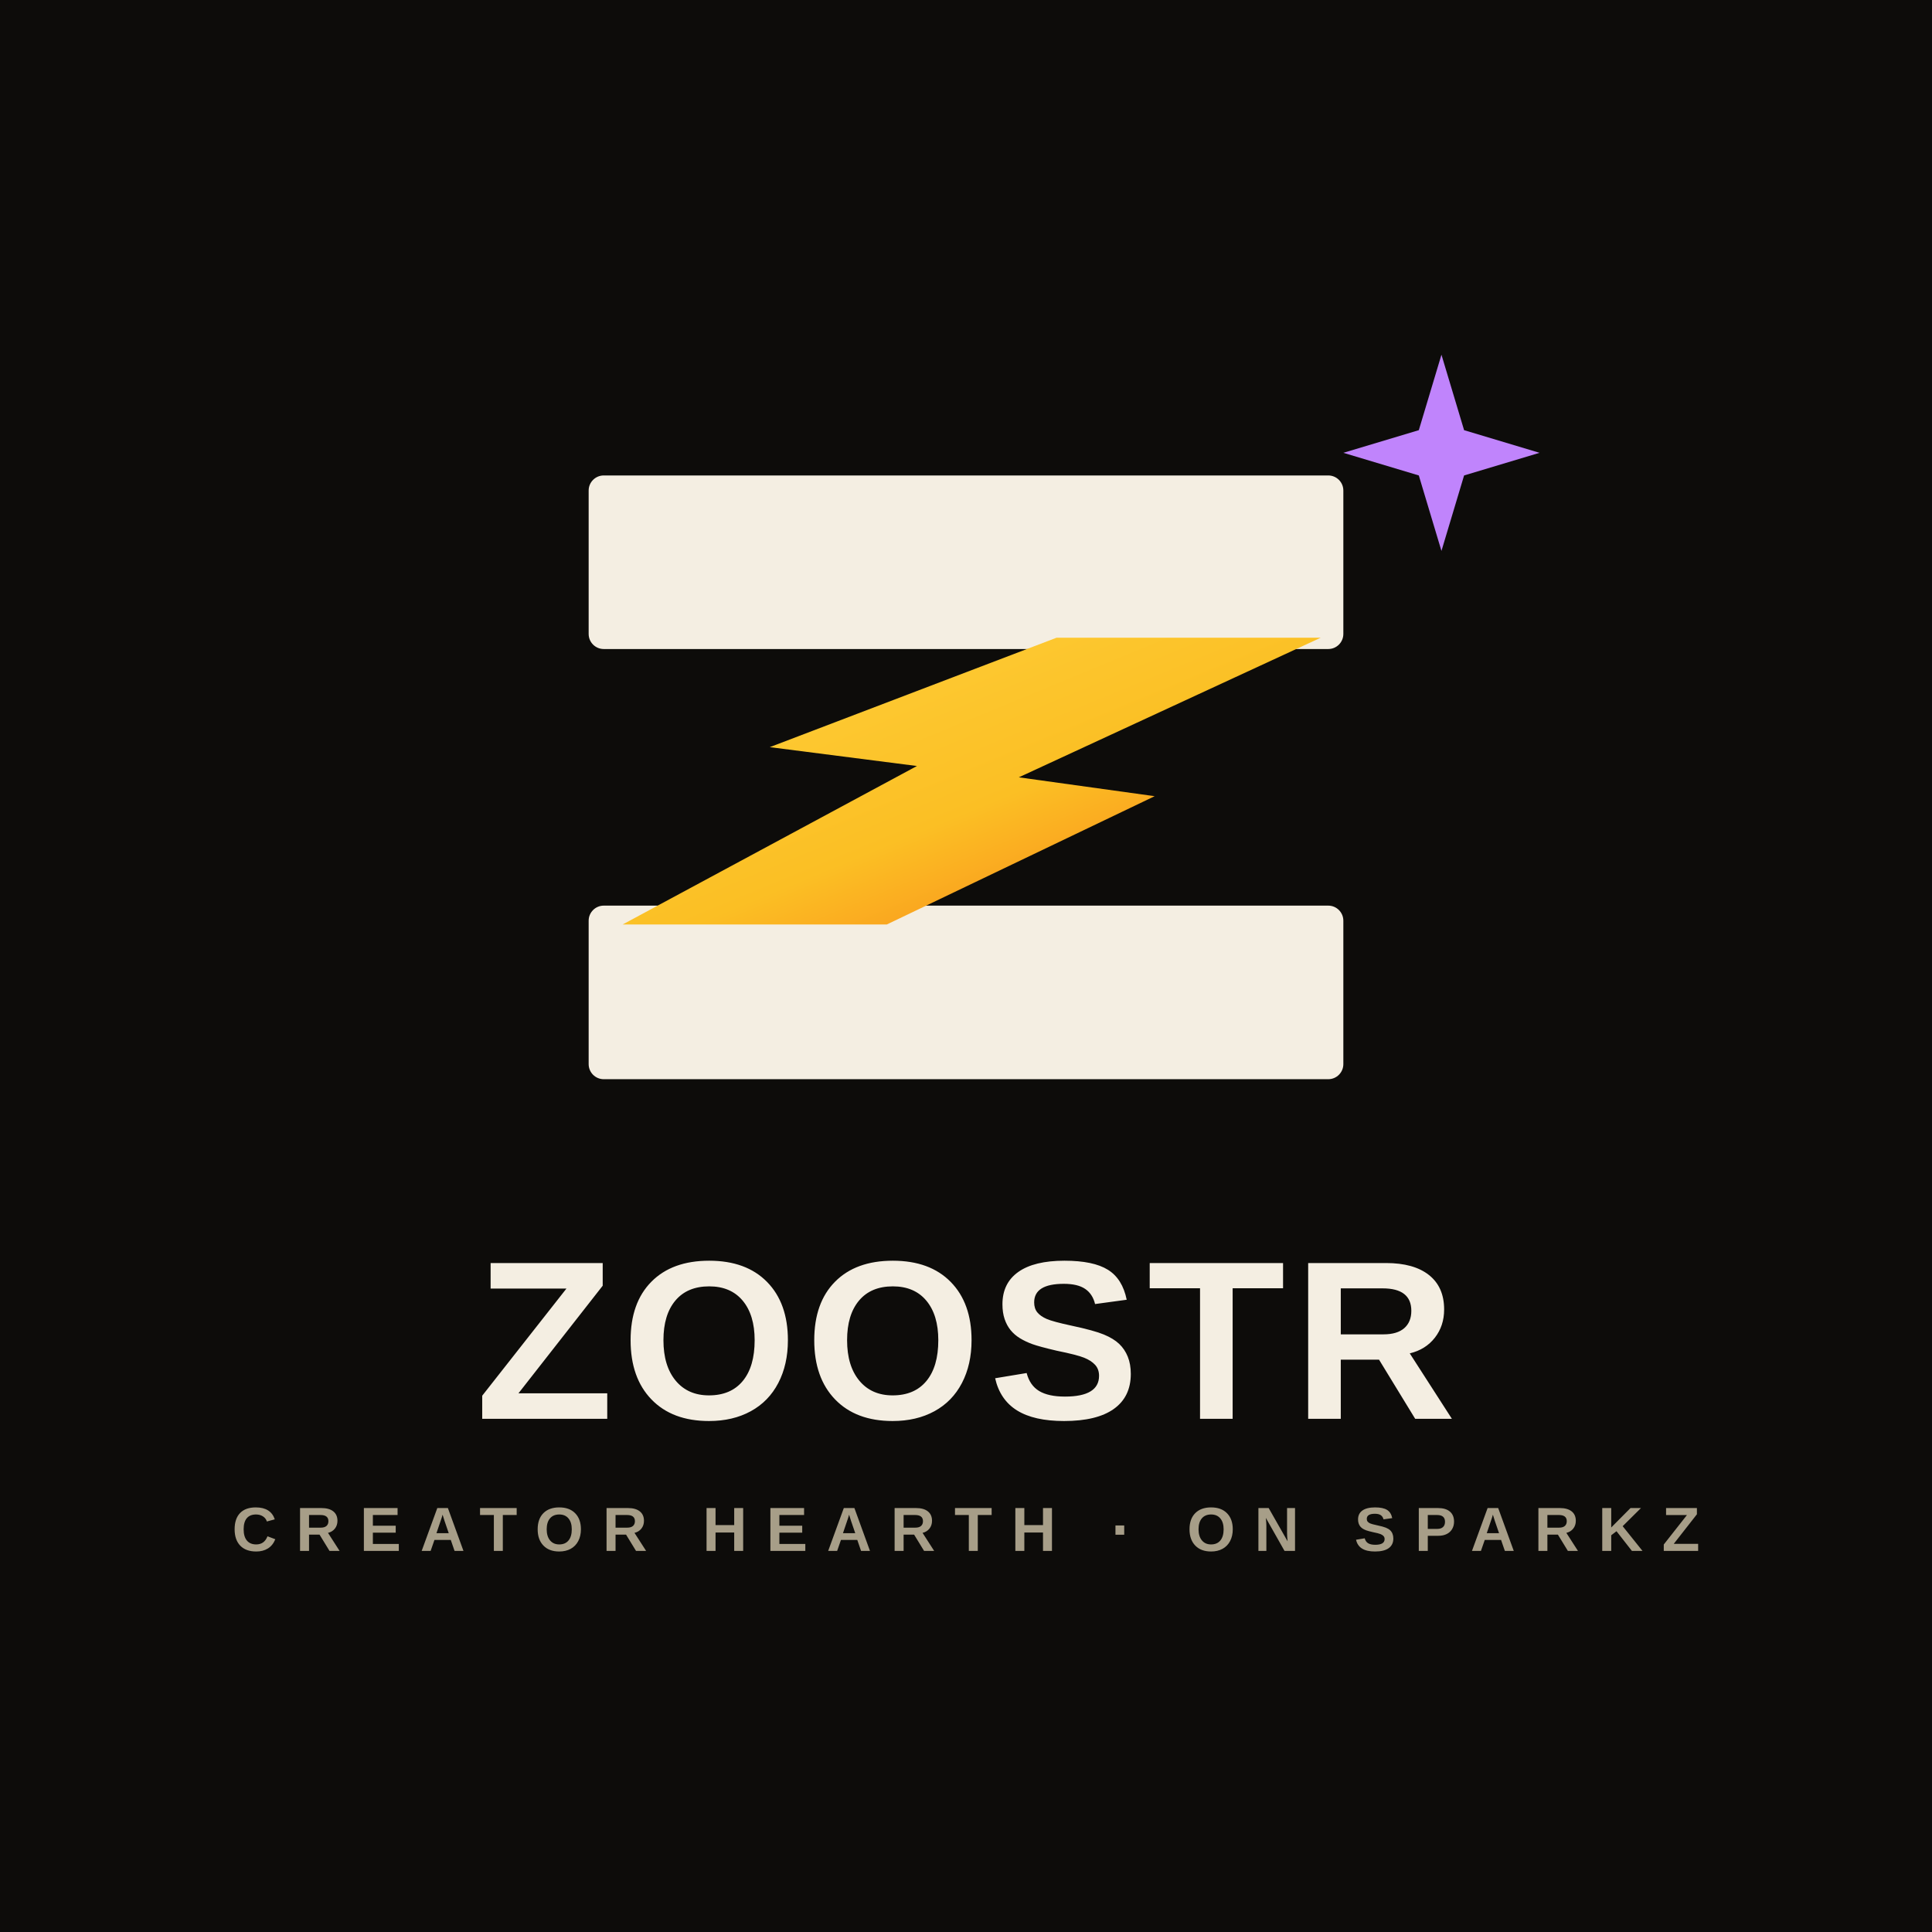
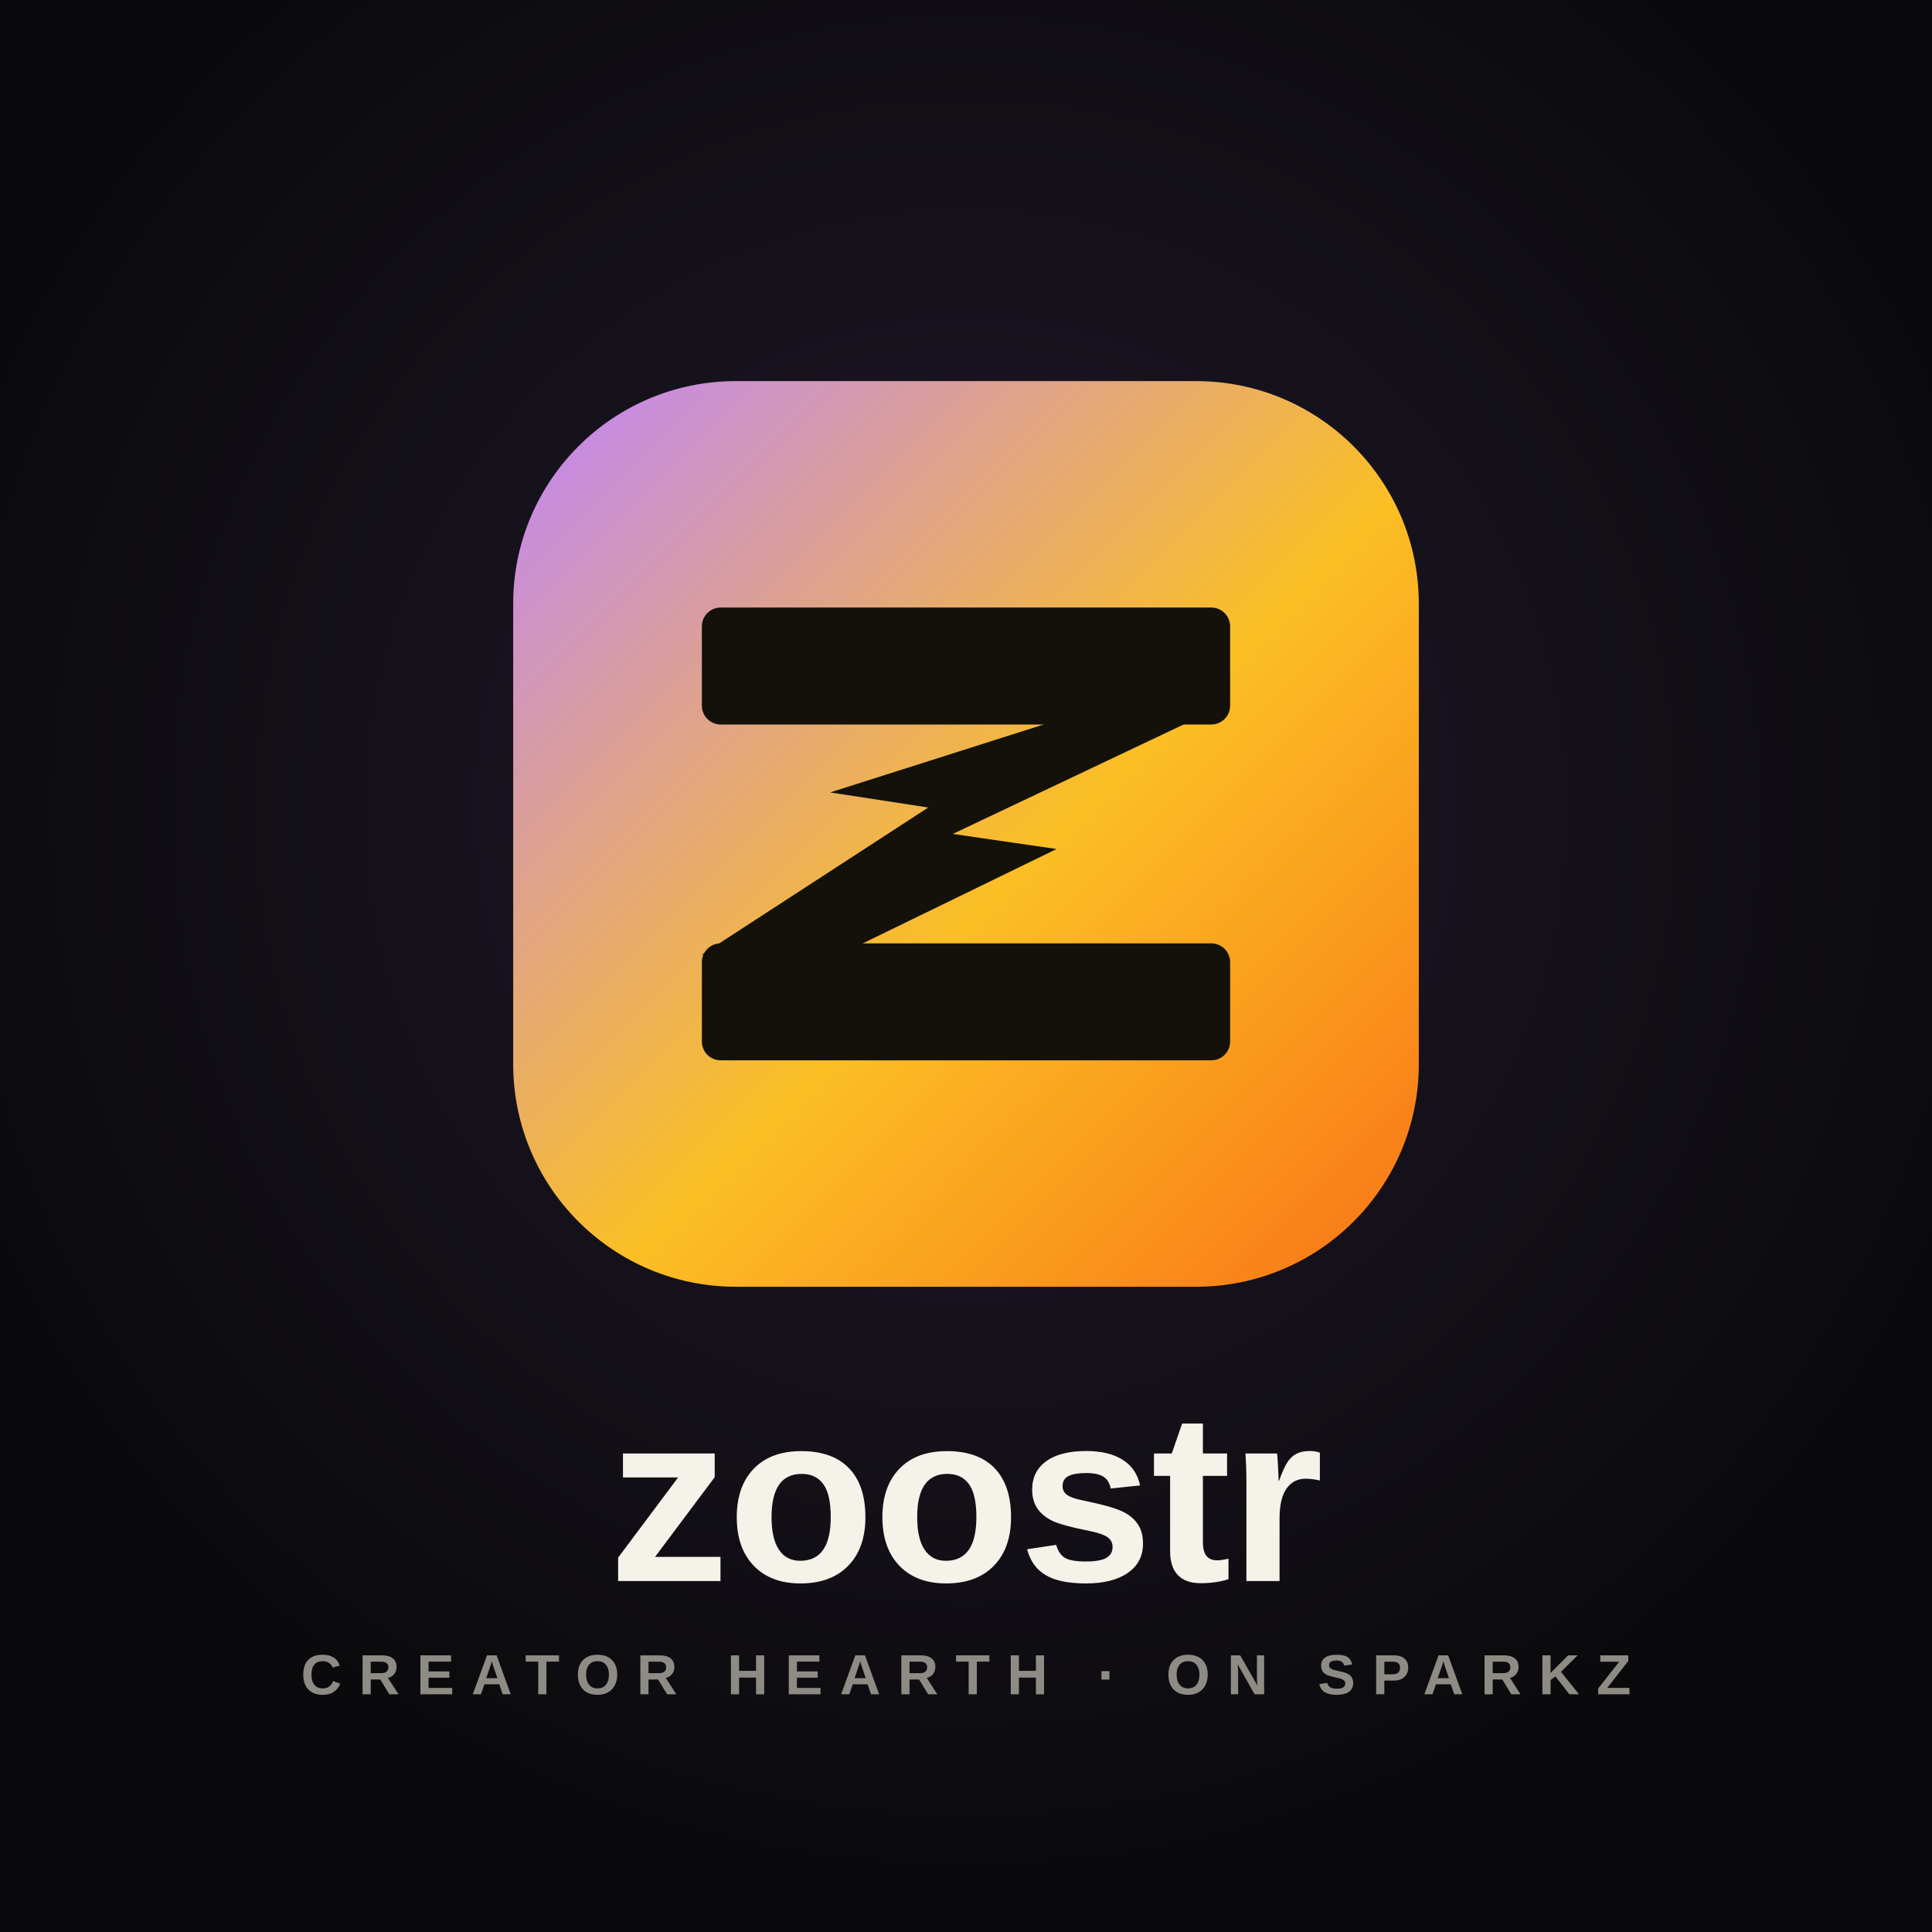
<svg xmlns="http://www.w3.org/2000/svg" viewBox="0 0 1024 1024" width="1024" height="1024">
  <defs>
-     <linearGradient id="spark" x1="0" y1="0" x2="1" y2="1">
-       <stop offset="0" stop-color="#FFD23E" />
+     <linearGradient id="grad" x1="0" y1="0" x2="1" y2="1">
+       <stop offset="0" stop-color="#C084FC" />
      <stop offset="0.55" stop-color="#FBBF24" />
      <stop offset="1" stop-color="#F97316" />
    </linearGradient>
+     <radialGradient id="glow" cx="0.5" cy="0.42" r="0.55">
+       <stop offset="0" stop-color="#C084FC" stop-opacity="0.13" />
+       <stop offset="1" stop-color="#C084FC" stop-opacity="0" />
+     </radialGradient>
  </defs>
-   <rect x="0" y="0" width="1024" height="1024" fill="#0D0C0A" />
-   <g transform="translate(0 40)">
-     <rect x="312" y="212" width="400" height="92" rx="8" fill="#F4EEE2" />
-     <rect x="312" y="440" width="400" height="92" rx="8" fill="#F4EEE2" />
-     <polygon fill="url(#spark)" points="700,298 540,372 612,382 470,450 330,450 486,366 408,356 560,298" />
+   <rect width="1024" height="1024" fill="#0A0A0C" />
+   <rect width="1024" height="1024" fill="url(#glow)" />
+   <rect x="272" y="202" width="480" height="480" rx="118" fill="url(#grad)" />
+   <g fill="#14110B">
+     <rect x="372" y="322" width="280" height="62" rx="10" />
+     <rect x="372" y="500" width="280" height="62" rx="10" />
+     <polygon points="640,378 505,442 560,450 445,506 372,506 492,428 440,420 572,378" />
  </g>
-   <path transform="translate(0 40)" d="M764 148 L776 188 L816 200 L776 212 L764 252 L752 212 L712 200 L752 188 Z" fill="#C084FC" />
-   <text x="512" y="752" text-anchor="middle" font-family="Arial, Liberation Sans, sans-serif" font-size="120" font-weight="900" letter-spacing="4" fill="#F4EEE2">ZOOSTR</text>
-   <text x="512" y="822" text-anchor="middle" font-family="Arial, Liberation Sans, sans-serif" font-size="33" font-weight="700" letter-spacing="10" fill="#A79E88">CREATOR HEARTH · ON SPARKZ</text>
+   <text x="512" y="838" text-anchor="middle" font-family="Arial, Liberation Sans, sans-serif" font-size="128" font-weight="900" letter-spacing="-1" fill="#F5F2EA">zoostr</text>
+   <text x="512" y="898" text-anchor="middle" font-family="Arial, Liberation Sans, sans-serif" font-size="30" font-weight="700" letter-spacing="9" fill="#8E8B85">CREATOR HEARTH · ON SPARKZ</text>
</svg>
